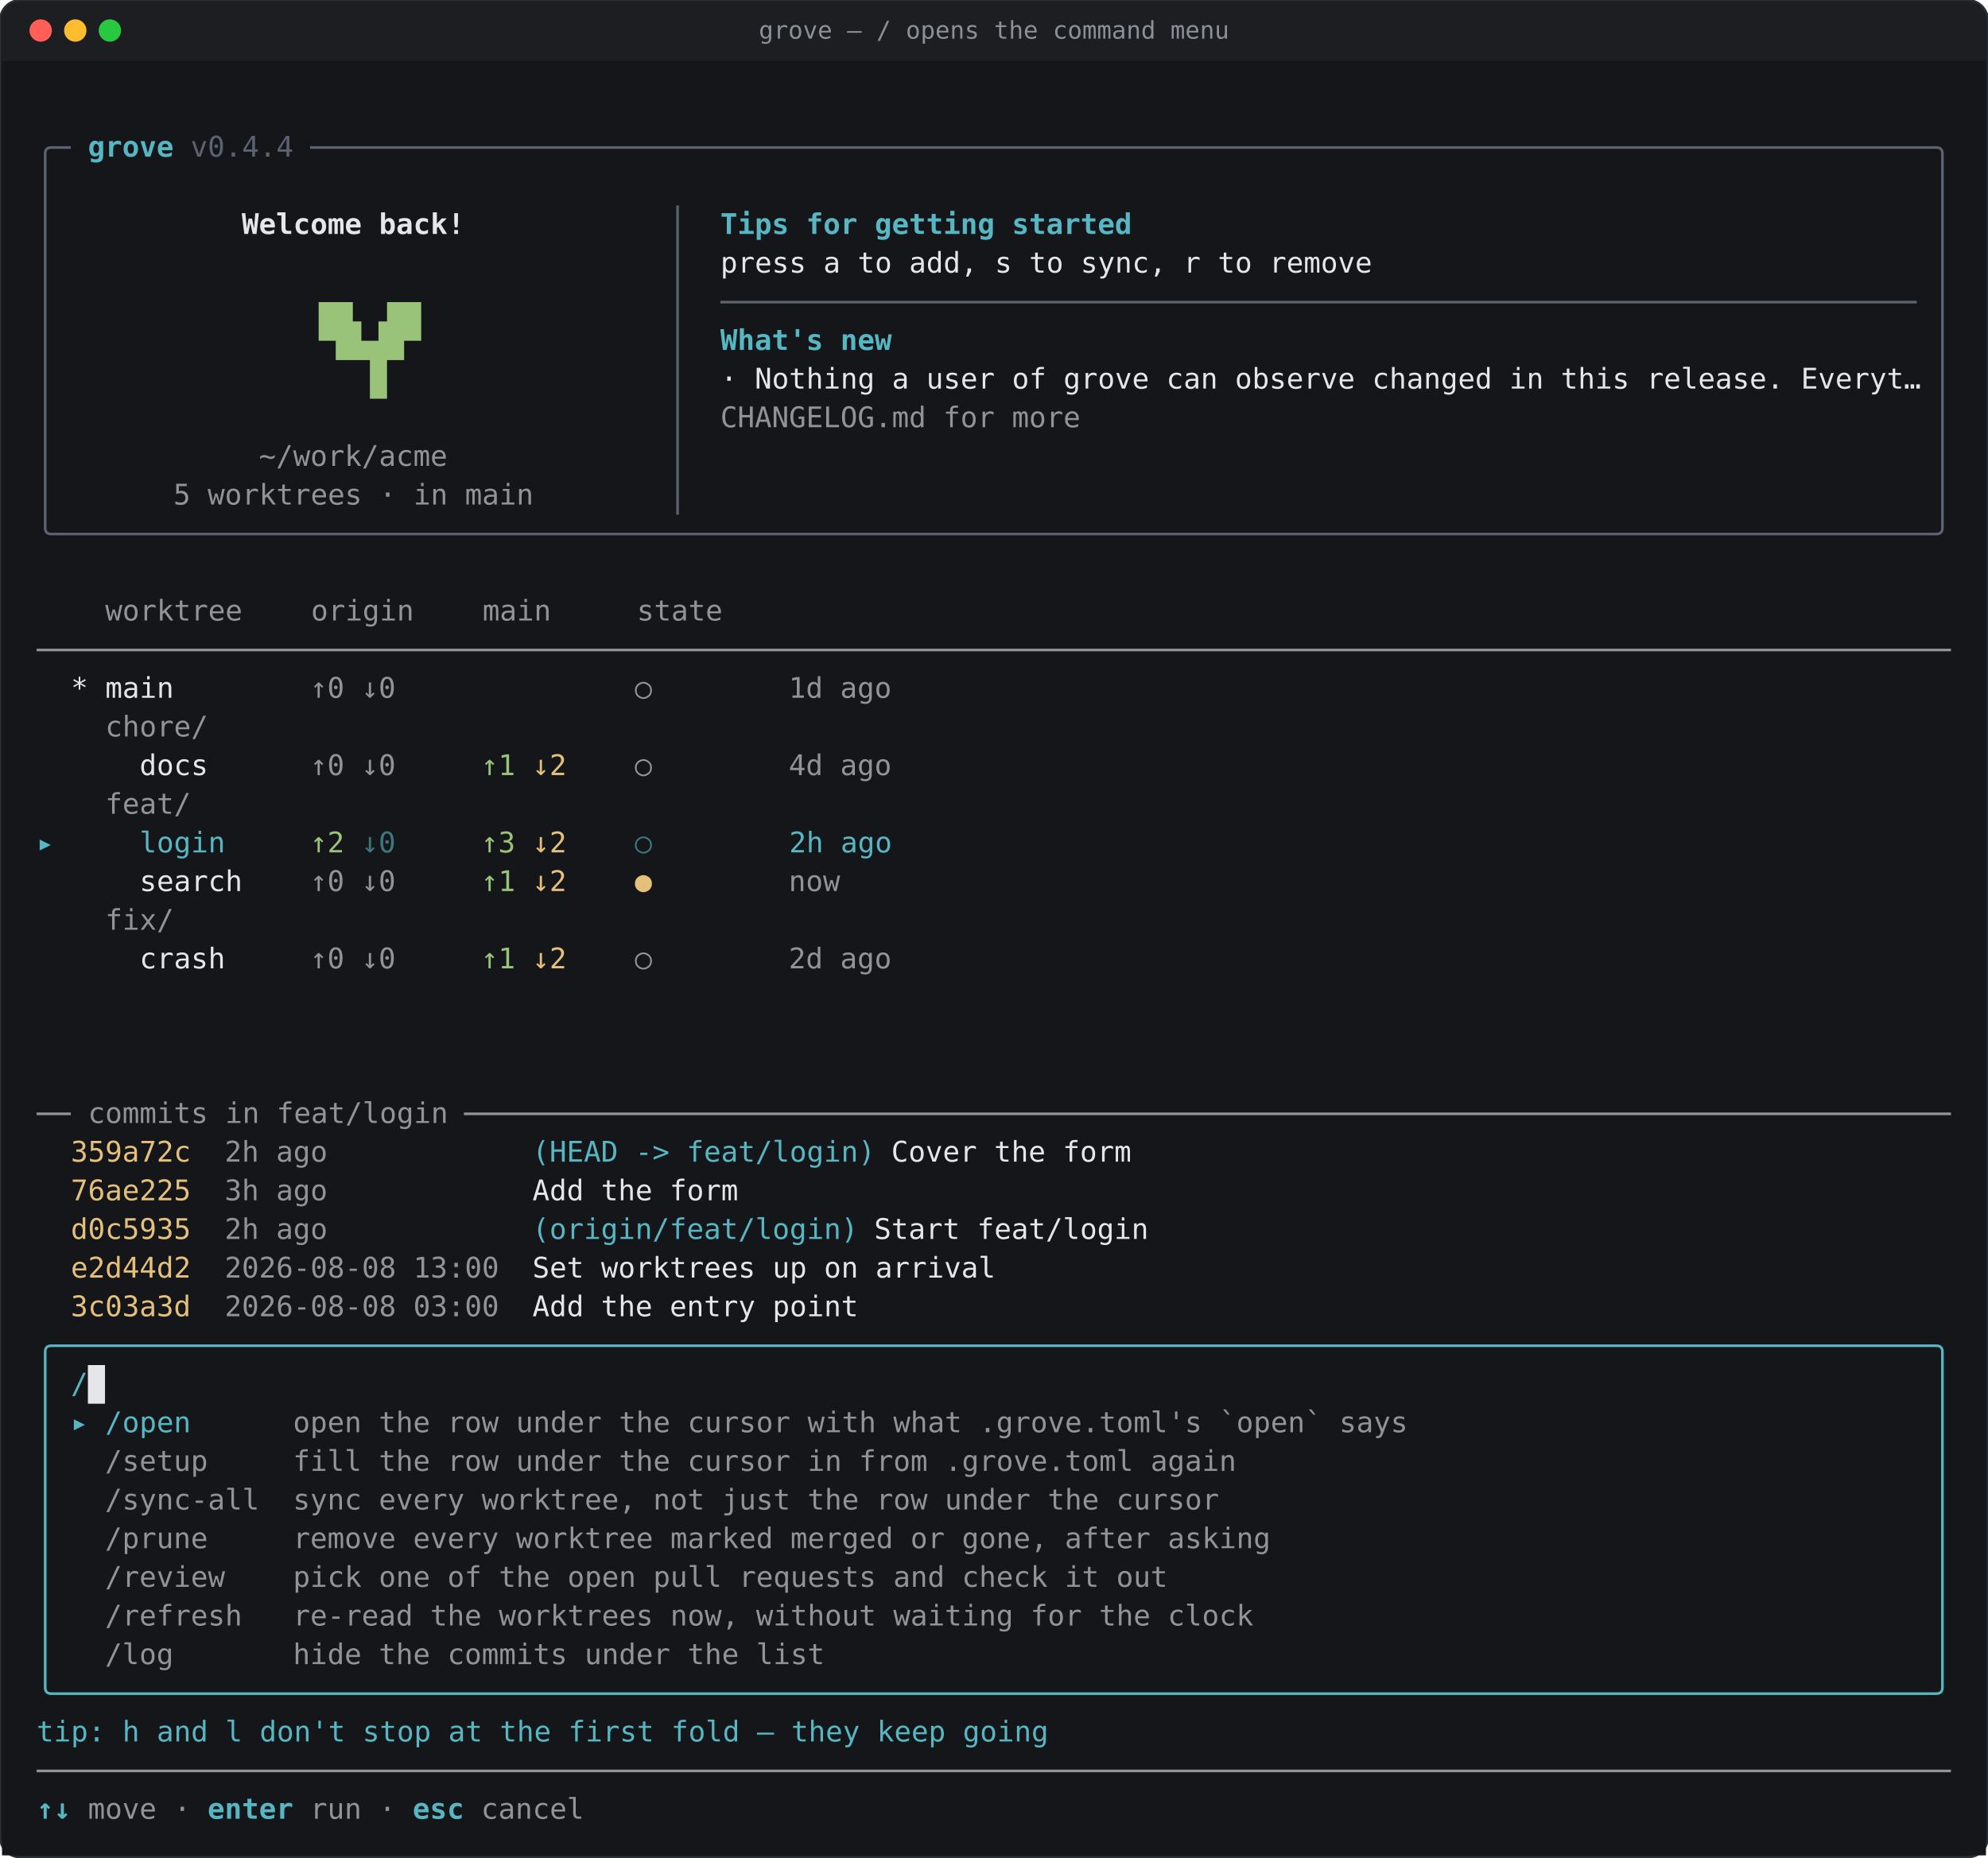
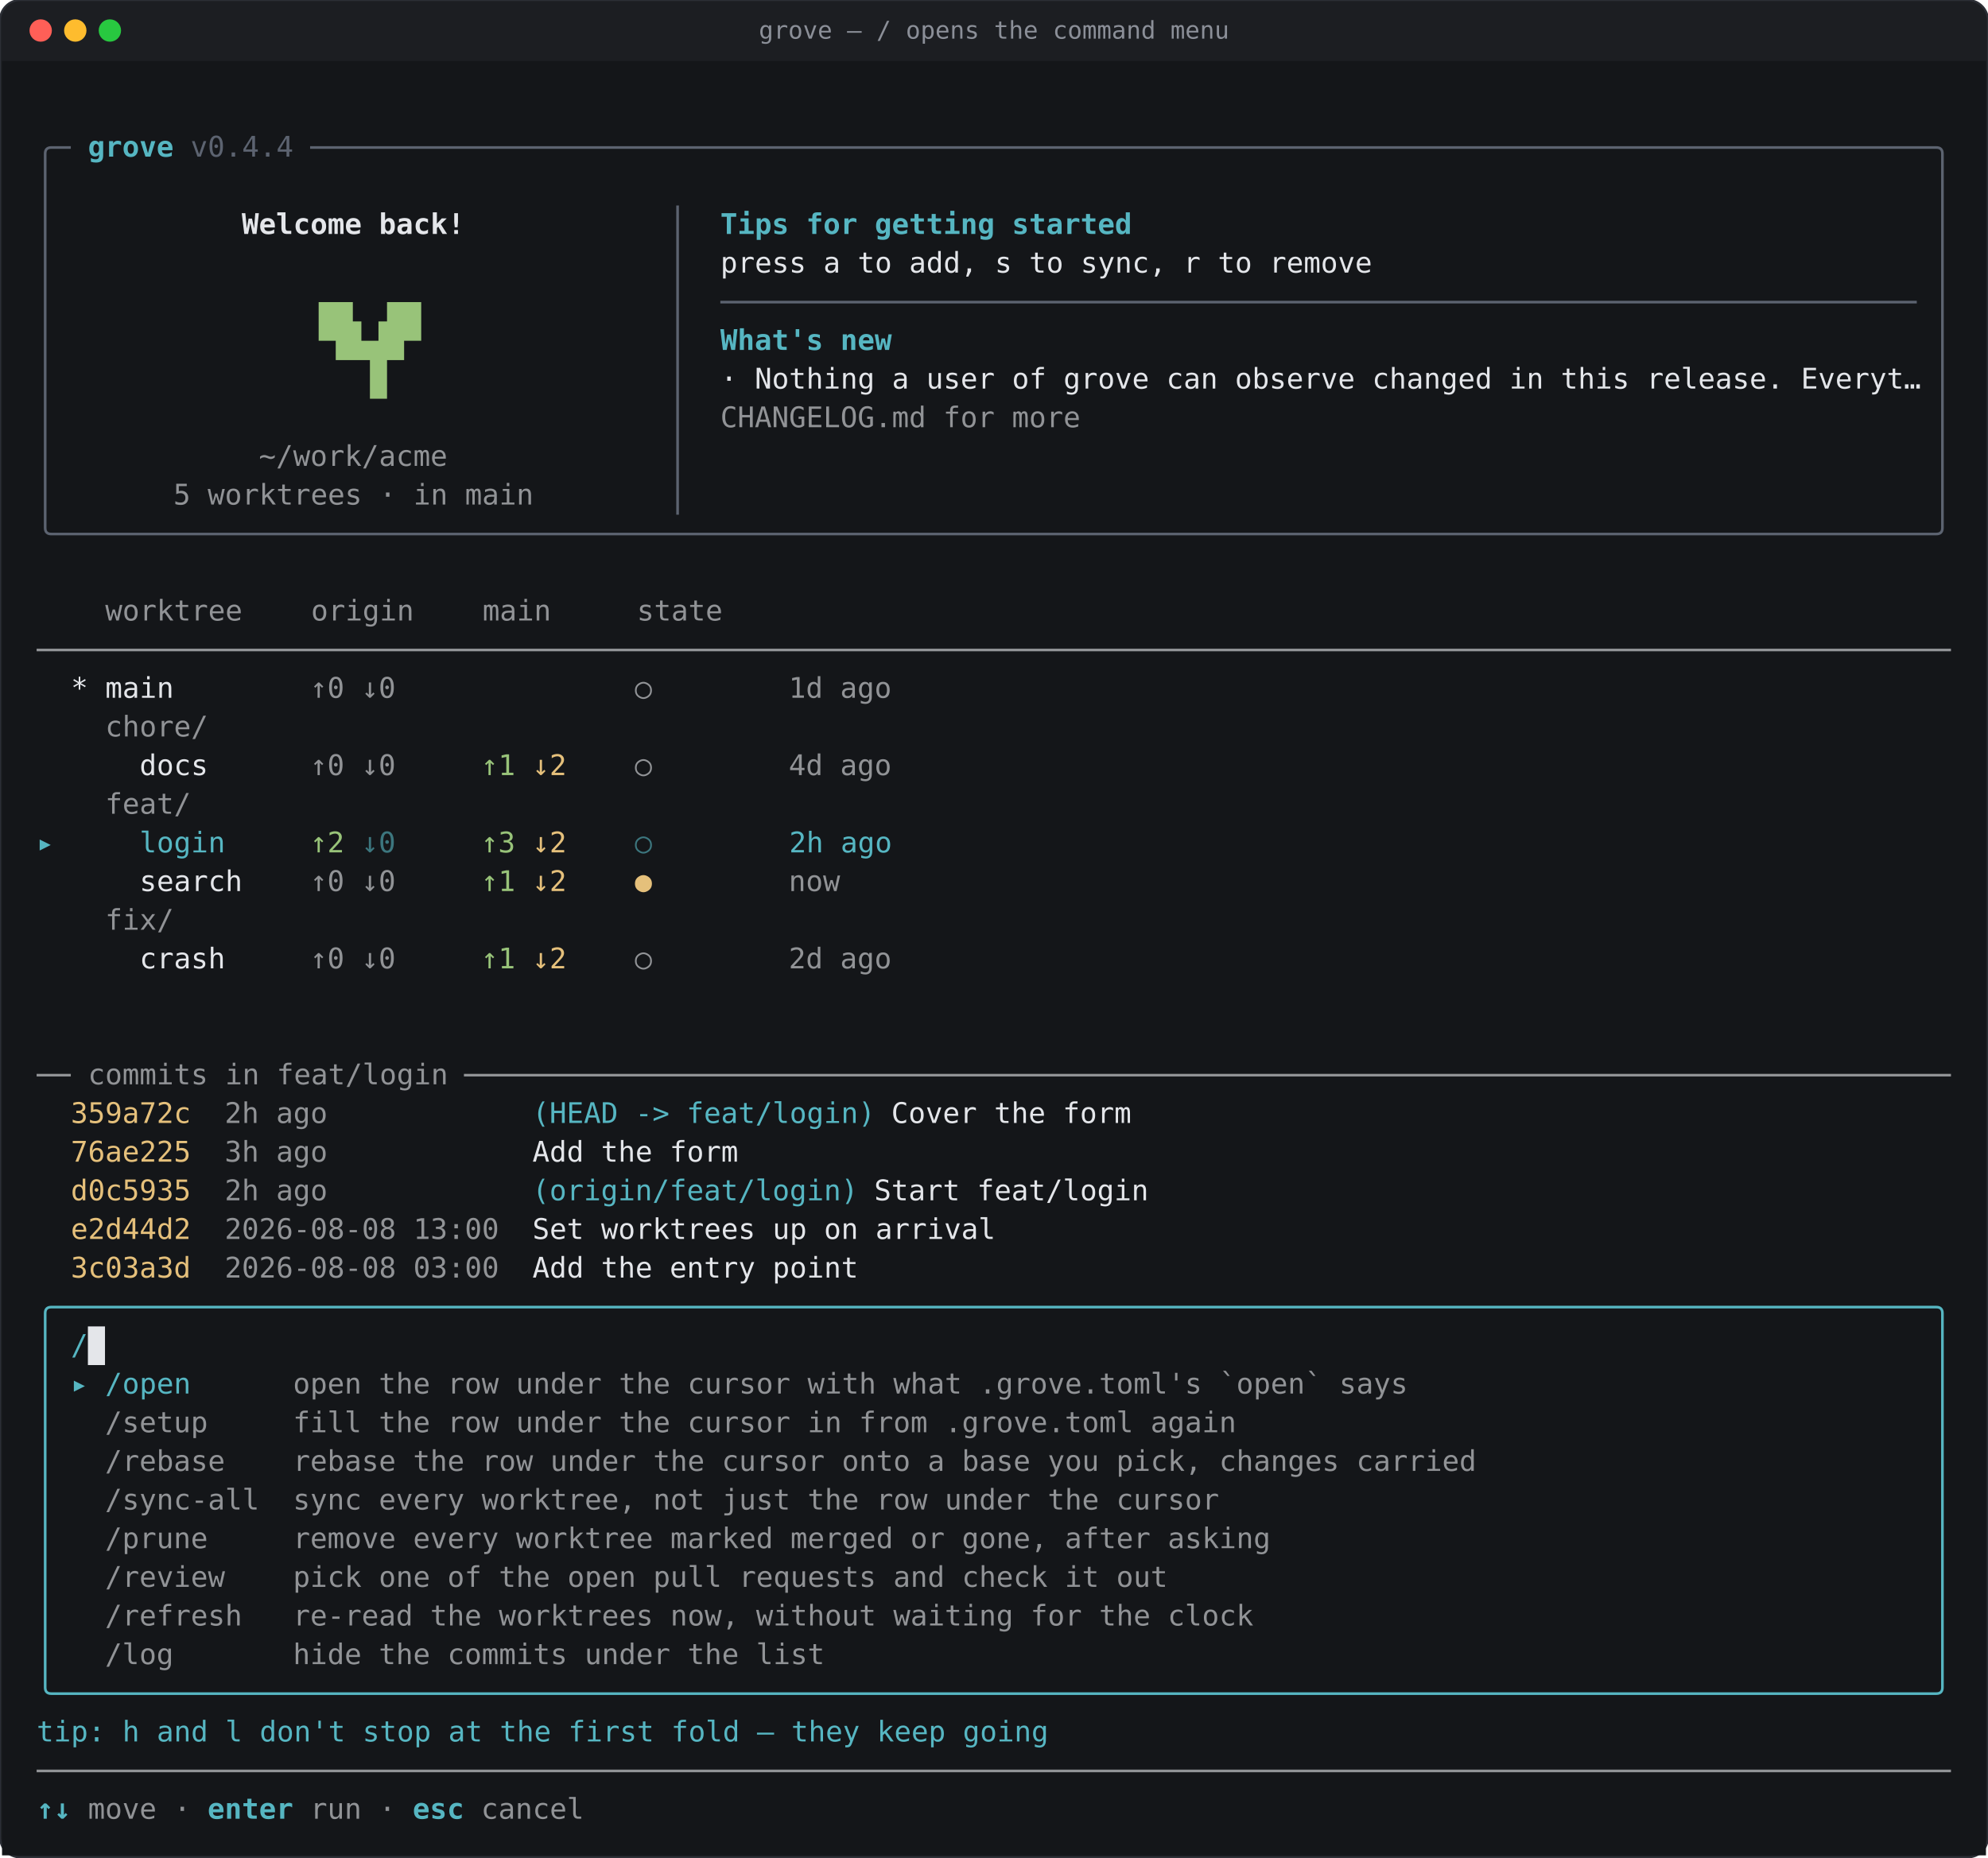
<svg xmlns="http://www.w3.org/2000/svg" width="977" height="913" viewBox="0 0 977 913" font-family="ui-monospace, SFMono-Regular, Menlo, Consolas, 'DejaVu Sans Mono', monospace" font-size="14">
  <rect width="977" height="913" rx="10" fill="#1c1e22" stroke="#2c2f36" />
  <rect x="1" y="30" width="975" height="882" fill="#141619" />
  <circle cx="20" cy="15" r="5.5" fill="#ff5f57" />
  <circle cx="37" cy="15" r="5.5" fill="#febc2e" />
  <circle cx="54" cy="15" r="5.5" fill="#28c840" />
  <text x="488.5" y="19" fill="#8b8f98" font-size="12" text-anchor="middle">grove — / opens the command menu</text>
-   <rect x="43.2" y="671.0" width="8.4" height="19" fill="#e4e6ea" />
+   <rect x="43.2" y="652.0" width="8.4" height="19" fill="#e4e6ea" />
  <path fill="#98c379" opacity="1" d="M156.60 148.50h4.20v9.50h-4.20zM160.80 148.50h8.40v9.50h-8.40zM169.20 148.50h4.20v9.50h-4.20zM190.20 148.50h4.20v9.50h-4.20zM194.40 148.50h8.40v9.50h-8.40zM202.80 148.50h4.20v9.50h-4.20zM156.60 158.00h4.20v9.50h-4.20zM160.80 158.00h4.20v9.50h-4.20zM165.00 158.00h4.20v9.50h-4.20zM165.00 167.50h4.20v9.50h-4.20zM169.20 158.00h8.40v19.00h-8.40zM177.60 167.50h8.40v9.50h-8.40zM186.00 158.00h8.40v19.00h-8.40zM194.40 158.00h4.20v9.50h-4.20zM198.60 158.00h4.20v9.50h-4.20zM194.40 167.50h4.20v9.50h-4.20zM202.80 158.00h4.20v9.50h-4.20zM181.80 177.00h4.20v19.00h-4.20zM186.00 177.00h4.20v19.00h-4.20z" />
  <path fill="none" stroke="#5c6370" stroke-width="1.3" opacity="1" d="M22.20 82.00V75.50Q22.20 72.50 25.20 72.50H26.40M26.40 72.50H34.80M152.40 72.50H950.40M954.60 82.00V75.50Q954.60 72.50 951.60 72.50H950.40M22.20 82.00V101.00M954.60 82.00V101.00M22.20 101.00V120.00M333.00 101.00V120.00M954.60 101.00V120.00M22.20 120.00V139.00M333.00 120.00V139.00M954.60 120.00V139.00M22.20 139.00V158.00M333.00 139.00V158.00M354.00 148.50H942.00M954.60 139.00V158.00M22.20 158.00V177.00M333.00 158.00V177.00M954.60 158.00V177.00M22.20 177.00V196.00M333.00 177.00V196.00M954.60 177.00V196.00M22.20 196.00V215.00M333.00 196.00V215.00M954.60 196.00V215.00M22.20 215.00V234.00M333.00 215.00V234.00M954.60 215.00V234.00M22.20 234.00V253.00M333.00 234.00V253.00M954.60 234.00V253.00M22.20 253.00V259.50Q22.20 262.50 25.20 262.50H26.40M26.40 262.50H950.40M954.60 253.00V259.50Q954.60 262.50 951.60 262.50H950.40" />
-   <path fill="none" stroke="#e4e6ea" stroke-width="1.3" opacity="0.6" d="M18.00 319.50H958.80M18.00 547.50H34.80M228.00 547.50H958.80M18.00 870.50H958.80" />
-   <path fill="none" stroke="#56b6c2" stroke-width="1.3" opacity="1" d="M22.20 671.00V664.50Q22.20 661.50 25.20 661.50H26.40M26.40 661.50H950.40M954.60 671.00V664.50Q954.60 661.50 951.60 661.50H950.40M22.20 671.00V690.00M954.60 671.00V690.00M22.20 690.00V709.00M954.60 690.00V709.00M22.20 709.00V728.00M954.60 709.00V728.00M22.20 728.00V747.00M954.60 728.00V747.00M22.20 747.00V766.00M954.60 747.00V766.00M22.20 766.00V785.00M954.60 766.00V785.00M22.20 785.00V804.00M954.60 785.00V804.00M22.20 804.00V823.00M954.60 804.00V823.00M22.20 823.00V829.50Q22.20 832.50 25.20 832.50H26.40M26.40 832.50H950.40M954.60 823.00V829.50Q954.60 832.50 951.60 832.50H950.40" />
+   <path fill="none" stroke="#e4e6ea" stroke-width="1.3" opacity="0.6" d="M18.00 319.50H958.80M18.00 528.50H34.80M228.00 528.50H958.80M18.00 870.50H958.80" />
+   <path fill="none" stroke="#56b6c2" stroke-width="1.3" opacity="1" d="M22.20 652.00V645.50Q22.20 642.50 25.20 642.50H26.40M26.40 642.50H950.40M954.60 652.00V645.50Q954.60 642.50 951.60 642.50H950.40M22.20 652.00V671.00M954.60 652.00V671.00M22.20 671.00V690.00M954.60 671.00V690.00M22.20 690.00V709.00M954.60 690.00V709.00M22.20 709.00V728.00M954.60 709.00V728.00M22.20 728.00V747.00M954.60 728.00V747.00M22.20 747.00V766.00M954.60 747.00V766.00M22.20 766.00V785.00M954.60 766.00V785.00M22.20 785.00V804.00M954.60 785.00V804.00M22.20 804.00V823.00M954.60 804.00V823.00M22.20 823.00V829.50Q22.20 832.50 25.20 832.50H26.40M26.40 832.50H950.40M954.60 823.00V829.50Q954.60 832.50 951.60 832.50H950.40" />
  <text x="43.2" y="77.0" fill="#56b6c2" font-weight="600" textLength="42.0" lengthAdjust="spacingAndGlyphs" xml:space="preserve">grove</text>
  <text x="85.2" y="77.0" fill="#5c6370" textLength="67.2" lengthAdjust="spacingAndGlyphs" xml:space="preserve"> v0.4.4 </text>
  <text x="118.8" y="115.0" fill="#e4e6ea" font-weight="600" textLength="109.2" lengthAdjust="spacingAndGlyphs" xml:space="preserve">Welcome back!</text>
  <text x="354.0" y="115.0" fill="#56b6c2" font-weight="600" textLength="201.6" lengthAdjust="spacingAndGlyphs" xml:space="preserve">Tips for getting started</text>
  <text x="337.2" y="134.0" fill="#e4e6ea" textLength="613.2" lengthAdjust="spacingAndGlyphs" xml:space="preserve">  press a to add, s to sync, r to remove                                 </text>
  <text x="354.0" y="172.0" fill="#56b6c2" font-weight="600" textLength="84.0" lengthAdjust="spacingAndGlyphs" xml:space="preserve">What's new</text>
  <text x="337.2" y="191.0" fill="#e4e6ea" textLength="613.2" lengthAdjust="spacingAndGlyphs" xml:space="preserve">  · Nothing a user of grove can observe changed in this release. Everyt… </text>
  <text x="354.0" y="210.0" fill="#e4e6ea" opacity="0.6" textLength="176.4" lengthAdjust="spacingAndGlyphs" xml:space="preserve">CHANGELOG.md for more</text>
  <text x="127.2" y="229.0" fill="#e4e6ea" opacity="0.6" textLength="92.4" lengthAdjust="spacingAndGlyphs" xml:space="preserve">~/work/acme</text>
  <text x="85.2" y="248.0" fill="#e4e6ea" opacity="0.6" textLength="176.4" lengthAdjust="spacingAndGlyphs" xml:space="preserve">5 worktrees · in main</text>
  <text x="18.0" y="305.0" fill="#e4e6ea" opacity="0.6" textLength="336.0" lengthAdjust="spacingAndGlyphs" xml:space="preserve">    worktree    origin    main     state</text>
  <text x="18.0" y="343.0" fill="#e4e6ea" textLength="134.4" lengthAdjust="spacingAndGlyphs" xml:space="preserve">  * main        </text>
  <text x="152.4" y="343.0" fill="#e4e6ea" opacity="0.6" textLength="16.8" lengthAdjust="spacingAndGlyphs" xml:space="preserve">↑0</text>
  <text x="177.6" y="343.0" fill="#e4e6ea" opacity="0.6" textLength="16.8" lengthAdjust="spacingAndGlyphs" xml:space="preserve">↓0</text>
  <text x="312.0" y="343.0" fill="#e4e6ea" opacity="0.6" textLength="8.4" lengthAdjust="spacingAndGlyphs" xml:space="preserve">○</text>
  <text x="387.6" y="343.0" fill="#e4e6ea" opacity="0.6" textLength="50.4" lengthAdjust="spacingAndGlyphs" xml:space="preserve">1d ago</text>
  <text x="18.0" y="362.0" fill="#e4e6ea" opacity="0.6" textLength="84.0" lengthAdjust="spacingAndGlyphs" xml:space="preserve">    chore/</text>
  <text x="18.0" y="381.0" fill="#e4e6ea" textLength="134.4" lengthAdjust="spacingAndGlyphs" xml:space="preserve">      docs      </text>
  <text x="152.4" y="381.0" fill="#e4e6ea" opacity="0.6" textLength="16.8" lengthAdjust="spacingAndGlyphs" xml:space="preserve">↑0</text>
  <text x="177.6" y="381.0" fill="#e4e6ea" opacity="0.6" textLength="16.8" lengthAdjust="spacingAndGlyphs" xml:space="preserve">↓0</text>
  <text x="236.4" y="381.0" fill="#98c379" textLength="16.8" lengthAdjust="spacingAndGlyphs" xml:space="preserve">↑1</text>
  <text x="261.6" y="381.0" fill="#e5c07b" textLength="16.8" lengthAdjust="spacingAndGlyphs" xml:space="preserve">↓2</text>
  <text x="312.0" y="381.0" fill="#e4e6ea" opacity="0.6" textLength="8.4" lengthAdjust="spacingAndGlyphs" xml:space="preserve">○</text>
  <text x="387.6" y="381.0" fill="#e4e6ea" opacity="0.6" textLength="50.4" lengthAdjust="spacingAndGlyphs" xml:space="preserve">4d ago</text>
  <text x="18.0" y="400.0" fill="#e4e6ea" opacity="0.6" textLength="75.6" lengthAdjust="spacingAndGlyphs" xml:space="preserve">    feat/</text>
  <text x="18.0" y="419.0" fill="#56b6c2" textLength="134.4" lengthAdjust="spacingAndGlyphs" xml:space="preserve">▸     login     </text>
  <text x="152.4" y="419.0" fill="#98c379" textLength="16.8" lengthAdjust="spacingAndGlyphs" xml:space="preserve">↑2</text>
  <text x="177.6" y="419.0" fill="#56b6c2" opacity="0.6" textLength="16.8" lengthAdjust="spacingAndGlyphs" xml:space="preserve">↓0</text>
  <text x="236.4" y="419.0" fill="#98c379" textLength="16.8" lengthAdjust="spacingAndGlyphs" xml:space="preserve">↑3</text>
  <text x="261.6" y="419.0" fill="#e5c07b" textLength="16.8" lengthAdjust="spacingAndGlyphs" xml:space="preserve">↓2</text>
  <text x="312.0" y="419.0" fill="#56b6c2" opacity="0.6" textLength="8.4" lengthAdjust="spacingAndGlyphs" xml:space="preserve">○</text>
  <text x="320.4" y="419.0" fill="#56b6c2" textLength="117.6" lengthAdjust="spacingAndGlyphs" xml:space="preserve">        2h ago</text>
  <text x="18.0" y="438.0" fill="#e4e6ea" textLength="134.4" lengthAdjust="spacingAndGlyphs" xml:space="preserve">      search    </text>
  <text x="152.4" y="438.0" fill="#e4e6ea" opacity="0.6" textLength="16.8" lengthAdjust="spacingAndGlyphs" xml:space="preserve">↑0</text>
  <text x="177.6" y="438.0" fill="#e4e6ea" opacity="0.6" textLength="16.8" lengthAdjust="spacingAndGlyphs" xml:space="preserve">↓0</text>
  <text x="236.4" y="438.0" fill="#98c379" textLength="16.8" lengthAdjust="spacingAndGlyphs" xml:space="preserve">↑1</text>
  <text x="261.6" y="438.0" fill="#e5c07b" textLength="16.8" lengthAdjust="spacingAndGlyphs" xml:space="preserve">↓2</text>
  <text x="312.0" y="438.0" fill="#e5c07b" textLength="8.4" lengthAdjust="spacingAndGlyphs" xml:space="preserve">●</text>
  <text x="387.6" y="438.0" fill="#e4e6ea" opacity="0.6" textLength="50.4" lengthAdjust="spacingAndGlyphs" xml:space="preserve">now   </text>
  <text x="18.0" y="457.0" fill="#e4e6ea" opacity="0.6" textLength="67.2" lengthAdjust="spacingAndGlyphs" xml:space="preserve">    fix/</text>
  <text x="18.0" y="476.0" fill="#e4e6ea" textLength="134.4" lengthAdjust="spacingAndGlyphs" xml:space="preserve">      crash     </text>
  <text x="152.4" y="476.0" fill="#e4e6ea" opacity="0.6" textLength="16.8" lengthAdjust="spacingAndGlyphs" xml:space="preserve">↑0</text>
  <text x="177.6" y="476.0" fill="#e4e6ea" opacity="0.6" textLength="16.8" lengthAdjust="spacingAndGlyphs" xml:space="preserve">↓0</text>
  <text x="236.4" y="476.0" fill="#98c379" textLength="16.8" lengthAdjust="spacingAndGlyphs" xml:space="preserve">↑1</text>
  <text x="261.6" y="476.0" fill="#e5c07b" textLength="16.8" lengthAdjust="spacingAndGlyphs" xml:space="preserve">↓2</text>
  <text x="312.0" y="476.0" fill="#e4e6ea" opacity="0.6" textLength="8.4" lengthAdjust="spacingAndGlyphs" xml:space="preserve">○</text>
  <text x="387.6" y="476.0" fill="#e4e6ea" opacity="0.6" textLength="50.4" lengthAdjust="spacingAndGlyphs" xml:space="preserve">2d ago</text>
-   <text x="34.8" y="552.0" fill="#e4e6ea" opacity="0.6" textLength="193.2" lengthAdjust="spacingAndGlyphs" xml:space="preserve"> commits in feat/login </text>
-   <text x="34.8" y="571.0" fill="#e5c07b" textLength="58.8" lengthAdjust="spacingAndGlyphs" xml:space="preserve">359a72c</text>
-   <text x="110.4" y="571.0" fill="#e4e6ea" opacity="0.6" textLength="134.4" lengthAdjust="spacingAndGlyphs" xml:space="preserve">2h ago          </text>
-   <text x="261.6" y="571.0" fill="#56b6c2" textLength="176.4" lengthAdjust="spacingAndGlyphs" xml:space="preserve">(HEAD -&gt; feat/login) </text>
-   <text x="438.0" y="571.0" fill="#e4e6ea" textLength="117.6" lengthAdjust="spacingAndGlyphs" xml:space="preserve">Cover the form</text>
-   <text x="34.8" y="590.0" fill="#e5c07b" textLength="58.8" lengthAdjust="spacingAndGlyphs" xml:space="preserve">76ae225</text>
-   <text x="110.4" y="590.0" fill="#e4e6ea" opacity="0.6" textLength="134.4" lengthAdjust="spacingAndGlyphs" xml:space="preserve">3h ago          </text>
-   <text x="244.8" y="590.0" fill="#e4e6ea" textLength="117.6" lengthAdjust="spacingAndGlyphs" xml:space="preserve">  Add the form</text>
-   <text x="34.8" y="609.0" fill="#e5c07b" textLength="58.8" lengthAdjust="spacingAndGlyphs" xml:space="preserve">d0c5935</text>
-   <text x="110.4" y="609.0" fill="#e4e6ea" opacity="0.6" textLength="134.4" lengthAdjust="spacingAndGlyphs" xml:space="preserve">2h ago          </text>
-   <text x="261.6" y="609.0" fill="#56b6c2" textLength="168.0" lengthAdjust="spacingAndGlyphs" xml:space="preserve">(origin/feat/login) </text>
-   <text x="429.6" y="609.0" fill="#e4e6ea" textLength="134.4" lengthAdjust="spacingAndGlyphs" xml:space="preserve">Start feat/login</text>
-   <text x="34.8" y="628.0" fill="#e5c07b" textLength="58.8" lengthAdjust="spacingAndGlyphs" xml:space="preserve">e2d44d2</text>
-   <text x="110.4" y="628.0" fill="#e4e6ea" opacity="0.6" textLength="134.4" lengthAdjust="spacingAndGlyphs" xml:space="preserve">2026-08-08 13:00</text>
-   <text x="244.8" y="628.0" fill="#e4e6ea" textLength="243.6" lengthAdjust="spacingAndGlyphs" xml:space="preserve">  Set worktrees up on arrival</text>
-   <text x="34.8" y="647.0" fill="#e5c07b" textLength="58.8" lengthAdjust="spacingAndGlyphs" xml:space="preserve">3c03a3d</text>
-   <text x="110.4" y="647.0" fill="#e4e6ea" opacity="0.6" textLength="134.4" lengthAdjust="spacingAndGlyphs" xml:space="preserve">2026-08-08 03:00</text>
-   <text x="244.8" y="647.0" fill="#e4e6ea" textLength="176.4" lengthAdjust="spacingAndGlyphs" xml:space="preserve">  Add the entry point</text>
-   <text x="34.8" y="685.0" fill="#56b6c2" textLength="8.4" lengthAdjust="spacingAndGlyphs" xml:space="preserve">/</text>
-   <text x="34.8" y="704.0" fill="#56b6c2" textLength="92.4" lengthAdjust="spacingAndGlyphs" xml:space="preserve">▸ /open    </text>
-   <text x="144.0" y="704.0" fill="#e4e6ea" opacity="0.6" textLength="546.0" lengthAdjust="spacingAndGlyphs" xml:space="preserve">open the row under the cursor with what .grove.toml's `open` says</text>
-   <text x="51.6" y="723.0" fill="#e4e6ea" opacity="0.6" textLength="75.6" lengthAdjust="spacingAndGlyphs" xml:space="preserve">/setup   </text>
-   <text x="144.0" y="723.0" fill="#e4e6ea" opacity="0.6" textLength="462.0" lengthAdjust="spacingAndGlyphs" xml:space="preserve">fill the row under the cursor in from .grove.toml again</text>
+   <text x="34.8" y="533.0" fill="#e4e6ea" opacity="0.6" textLength="193.2" lengthAdjust="spacingAndGlyphs" xml:space="preserve"> commits in feat/login </text>
+   <text x="34.8" y="552.0" fill="#e5c07b" textLength="58.8" lengthAdjust="spacingAndGlyphs" xml:space="preserve">359a72c</text>
+   <text x="110.4" y="552.0" fill="#e4e6ea" opacity="0.6" textLength="134.4" lengthAdjust="spacingAndGlyphs" xml:space="preserve">2h ago          </text>
+   <text x="261.6" y="552.0" fill="#56b6c2" textLength="176.4" lengthAdjust="spacingAndGlyphs" xml:space="preserve">(HEAD -&gt; feat/login) </text>
+   <text x="438.0" y="552.0" fill="#e4e6ea" textLength="117.6" lengthAdjust="spacingAndGlyphs" xml:space="preserve">Cover the form</text>
+   <text x="34.8" y="571.0" fill="#e5c07b" textLength="58.8" lengthAdjust="spacingAndGlyphs" xml:space="preserve">76ae225</text>
+   <text x="110.4" y="571.0" fill="#e4e6ea" opacity="0.6" textLength="134.4" lengthAdjust="spacingAndGlyphs" xml:space="preserve">3h ago          </text>
+   <text x="244.8" y="571.0" fill="#e4e6ea" textLength="117.6" lengthAdjust="spacingAndGlyphs" xml:space="preserve">  Add the form</text>
+   <text x="34.8" y="590.0" fill="#e5c07b" textLength="58.8" lengthAdjust="spacingAndGlyphs" xml:space="preserve">d0c5935</text>
+   <text x="110.4" y="590.0" fill="#e4e6ea" opacity="0.6" textLength="134.4" lengthAdjust="spacingAndGlyphs" xml:space="preserve">2h ago          </text>
+   <text x="261.6" y="590.0" fill="#56b6c2" textLength="168.0" lengthAdjust="spacingAndGlyphs" xml:space="preserve">(origin/feat/login) </text>
+   <text x="429.6" y="590.0" fill="#e4e6ea" textLength="134.4" lengthAdjust="spacingAndGlyphs" xml:space="preserve">Start feat/login</text>
+   <text x="34.8" y="609.0" fill="#e5c07b" textLength="58.8" lengthAdjust="spacingAndGlyphs" xml:space="preserve">e2d44d2</text>
+   <text x="110.4" y="609.0" fill="#e4e6ea" opacity="0.6" textLength="134.4" lengthAdjust="spacingAndGlyphs" xml:space="preserve">2026-08-08 13:00</text>
+   <text x="244.8" y="609.0" fill="#e4e6ea" textLength="243.6" lengthAdjust="spacingAndGlyphs" xml:space="preserve">  Set worktrees up on arrival</text>
+   <text x="34.8" y="628.0" fill="#e5c07b" textLength="58.8" lengthAdjust="spacingAndGlyphs" xml:space="preserve">3c03a3d</text>
+   <text x="110.4" y="628.0" fill="#e4e6ea" opacity="0.6" textLength="134.4" lengthAdjust="spacingAndGlyphs" xml:space="preserve">2026-08-08 03:00</text>
+   <text x="244.8" y="628.0" fill="#e4e6ea" textLength="176.4" lengthAdjust="spacingAndGlyphs" xml:space="preserve">  Add the entry point</text>
+   <text x="34.8" y="666.0" fill="#56b6c2" textLength="8.4" lengthAdjust="spacingAndGlyphs" xml:space="preserve">/</text>
+   <text x="34.8" y="685.0" fill="#56b6c2" textLength="92.4" lengthAdjust="spacingAndGlyphs" xml:space="preserve">▸ /open    </text>
+   <text x="144.0" y="685.0" fill="#e4e6ea" opacity="0.6" textLength="546.0" lengthAdjust="spacingAndGlyphs" xml:space="preserve">open the row under the cursor with what .grove.toml's `open` says</text>
+   <text x="51.6" y="704.0" fill="#e4e6ea" opacity="0.6" textLength="75.6" lengthAdjust="spacingAndGlyphs" xml:space="preserve">/setup   </text>
+   <text x="144.0" y="704.0" fill="#e4e6ea" opacity="0.6" textLength="462.0" lengthAdjust="spacingAndGlyphs" xml:space="preserve">fill the row under the cursor in from .grove.toml again</text>
+   <text x="51.6" y="723.0" fill="#e4e6ea" opacity="0.6" textLength="75.6" lengthAdjust="spacingAndGlyphs" xml:space="preserve">/rebase  </text>
+   <text x="144.0" y="723.0" fill="#e4e6ea" opacity="0.6" textLength="579.6" lengthAdjust="spacingAndGlyphs" xml:space="preserve">rebase the row under the cursor onto a base you pick, changes carried</text>
  <text x="51.6" y="742.0" fill="#e4e6ea" opacity="0.6" textLength="75.6" lengthAdjust="spacingAndGlyphs" xml:space="preserve">/sync-all</text>
  <text x="144.0" y="742.0" fill="#e4e6ea" opacity="0.6" textLength="453.6" lengthAdjust="spacingAndGlyphs" xml:space="preserve">sync every worktree, not just the row under the cursor</text>
  <text x="51.6" y="761.0" fill="#e4e6ea" opacity="0.6" textLength="75.6" lengthAdjust="spacingAndGlyphs" xml:space="preserve">/prune   </text>
  <text x="144.0" y="761.0" fill="#e4e6ea" opacity="0.6" textLength="478.8" lengthAdjust="spacingAndGlyphs" xml:space="preserve">remove every worktree marked merged or gone, after asking</text>
  <text x="51.6" y="780.0" fill="#e4e6ea" opacity="0.6" textLength="75.6" lengthAdjust="spacingAndGlyphs" xml:space="preserve">/review  </text>
  <text x="144.0" y="780.0" fill="#e4e6ea" opacity="0.6" textLength="428.4" lengthAdjust="spacingAndGlyphs" xml:space="preserve">pick one of the open pull requests and check it out</text>
  <text x="51.6" y="799.0" fill="#e4e6ea" opacity="0.6" textLength="75.6" lengthAdjust="spacingAndGlyphs" xml:space="preserve">/refresh </text>
  <text x="144.0" y="799.0" fill="#e4e6ea" opacity="0.6" textLength="470.4" lengthAdjust="spacingAndGlyphs" xml:space="preserve">re-read the worktrees now, without waiting for the clock</text>
  <text x="51.6" y="818.0" fill="#e4e6ea" opacity="0.6" textLength="75.6" lengthAdjust="spacingAndGlyphs" xml:space="preserve">/log     </text>
  <text x="144.0" y="818.0" fill="#e4e6ea" opacity="0.6" textLength="260.4" lengthAdjust="spacingAndGlyphs" xml:space="preserve">hide the commits under the list</text>
  <text x="18.0" y="856.0" fill="#56b6c2" textLength="495.6" lengthAdjust="spacingAndGlyphs" xml:space="preserve">tip: h and l don't stop at the first fold — they keep going</text>
  <text x="18.0" y="894.0" fill="#56b6c2" font-weight="600" textLength="16.8" lengthAdjust="spacingAndGlyphs" xml:space="preserve">↑↓</text>
  <text x="34.8" y="894.0" fill="#e4e6ea" opacity="0.6" textLength="67.2" lengthAdjust="spacingAndGlyphs" xml:space="preserve"> move · </text>
  <text x="102.0" y="894.0" fill="#56b6c2" font-weight="600" textLength="42.0" lengthAdjust="spacingAndGlyphs" xml:space="preserve">enter</text>
  <text x="144.0" y="894.0" fill="#e4e6ea" opacity="0.6" textLength="58.8" lengthAdjust="spacingAndGlyphs" xml:space="preserve"> run · </text>
  <text x="202.8" y="894.0" fill="#56b6c2" font-weight="600" textLength="25.2" lengthAdjust="spacingAndGlyphs" xml:space="preserve">esc</text>
  <text x="228.0" y="894.0" fill="#e4e6ea" opacity="0.6" textLength="58.8" lengthAdjust="spacingAndGlyphs" xml:space="preserve"> cancel</text>
</svg>
